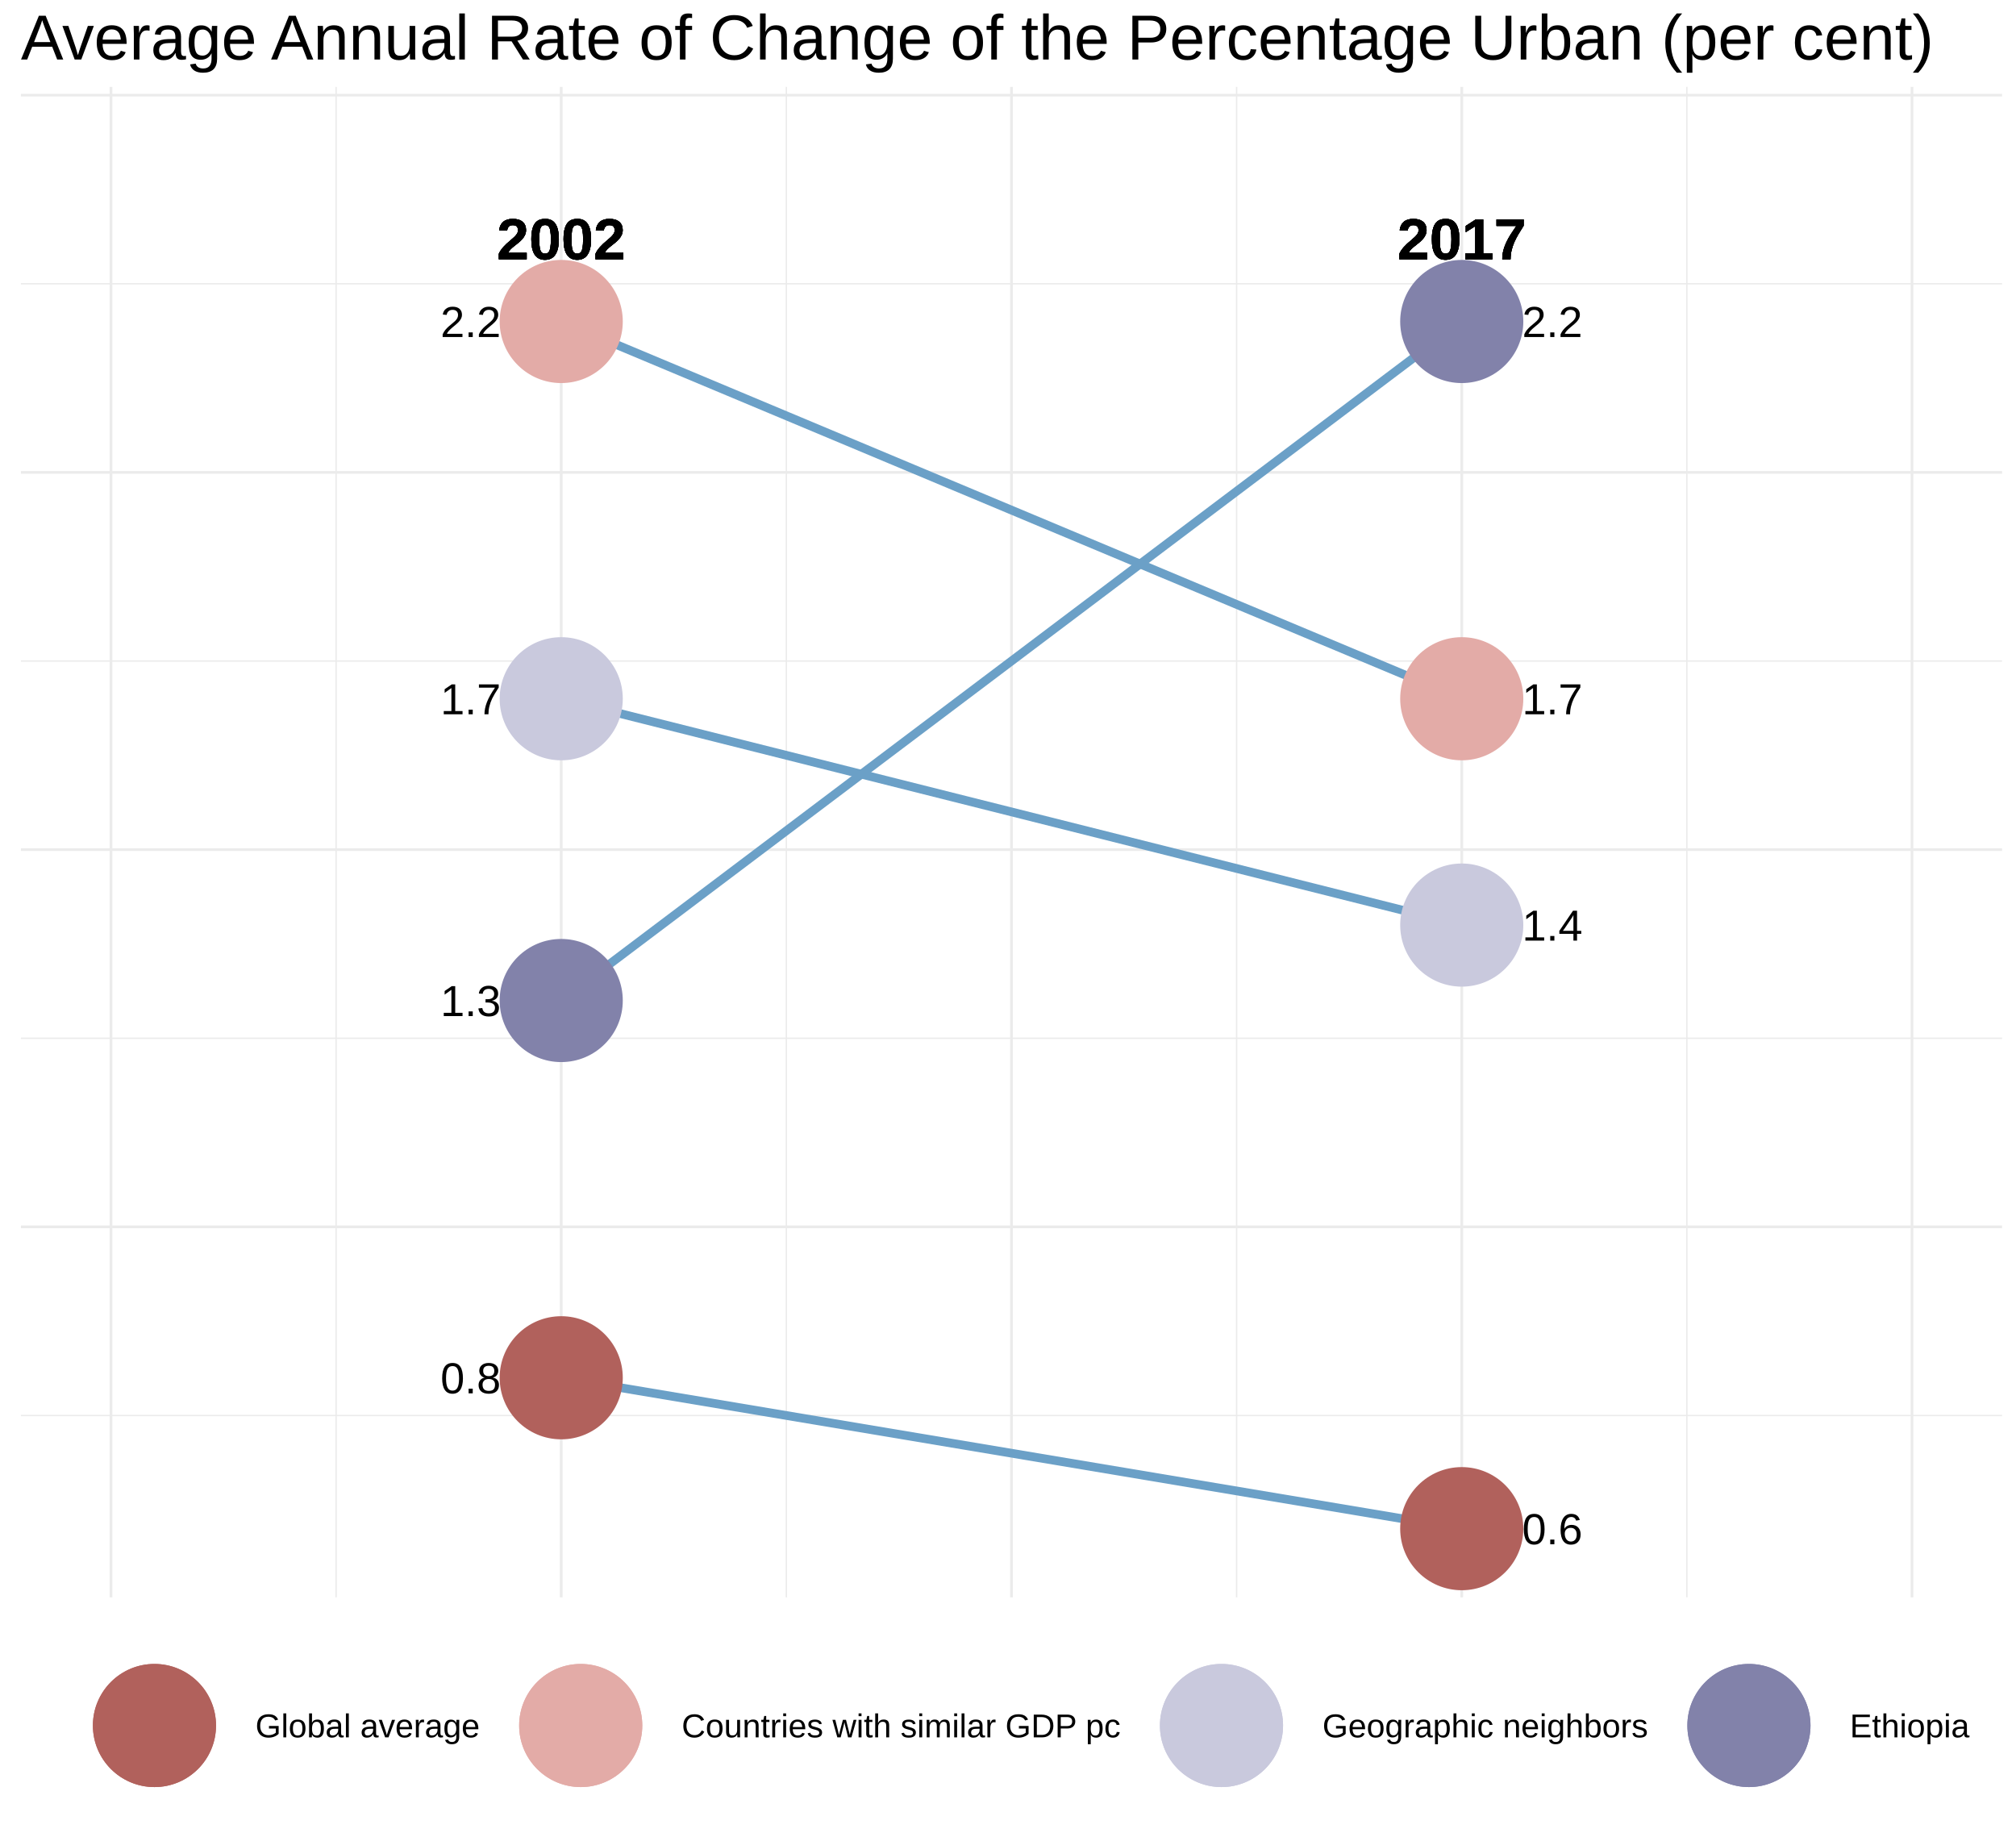
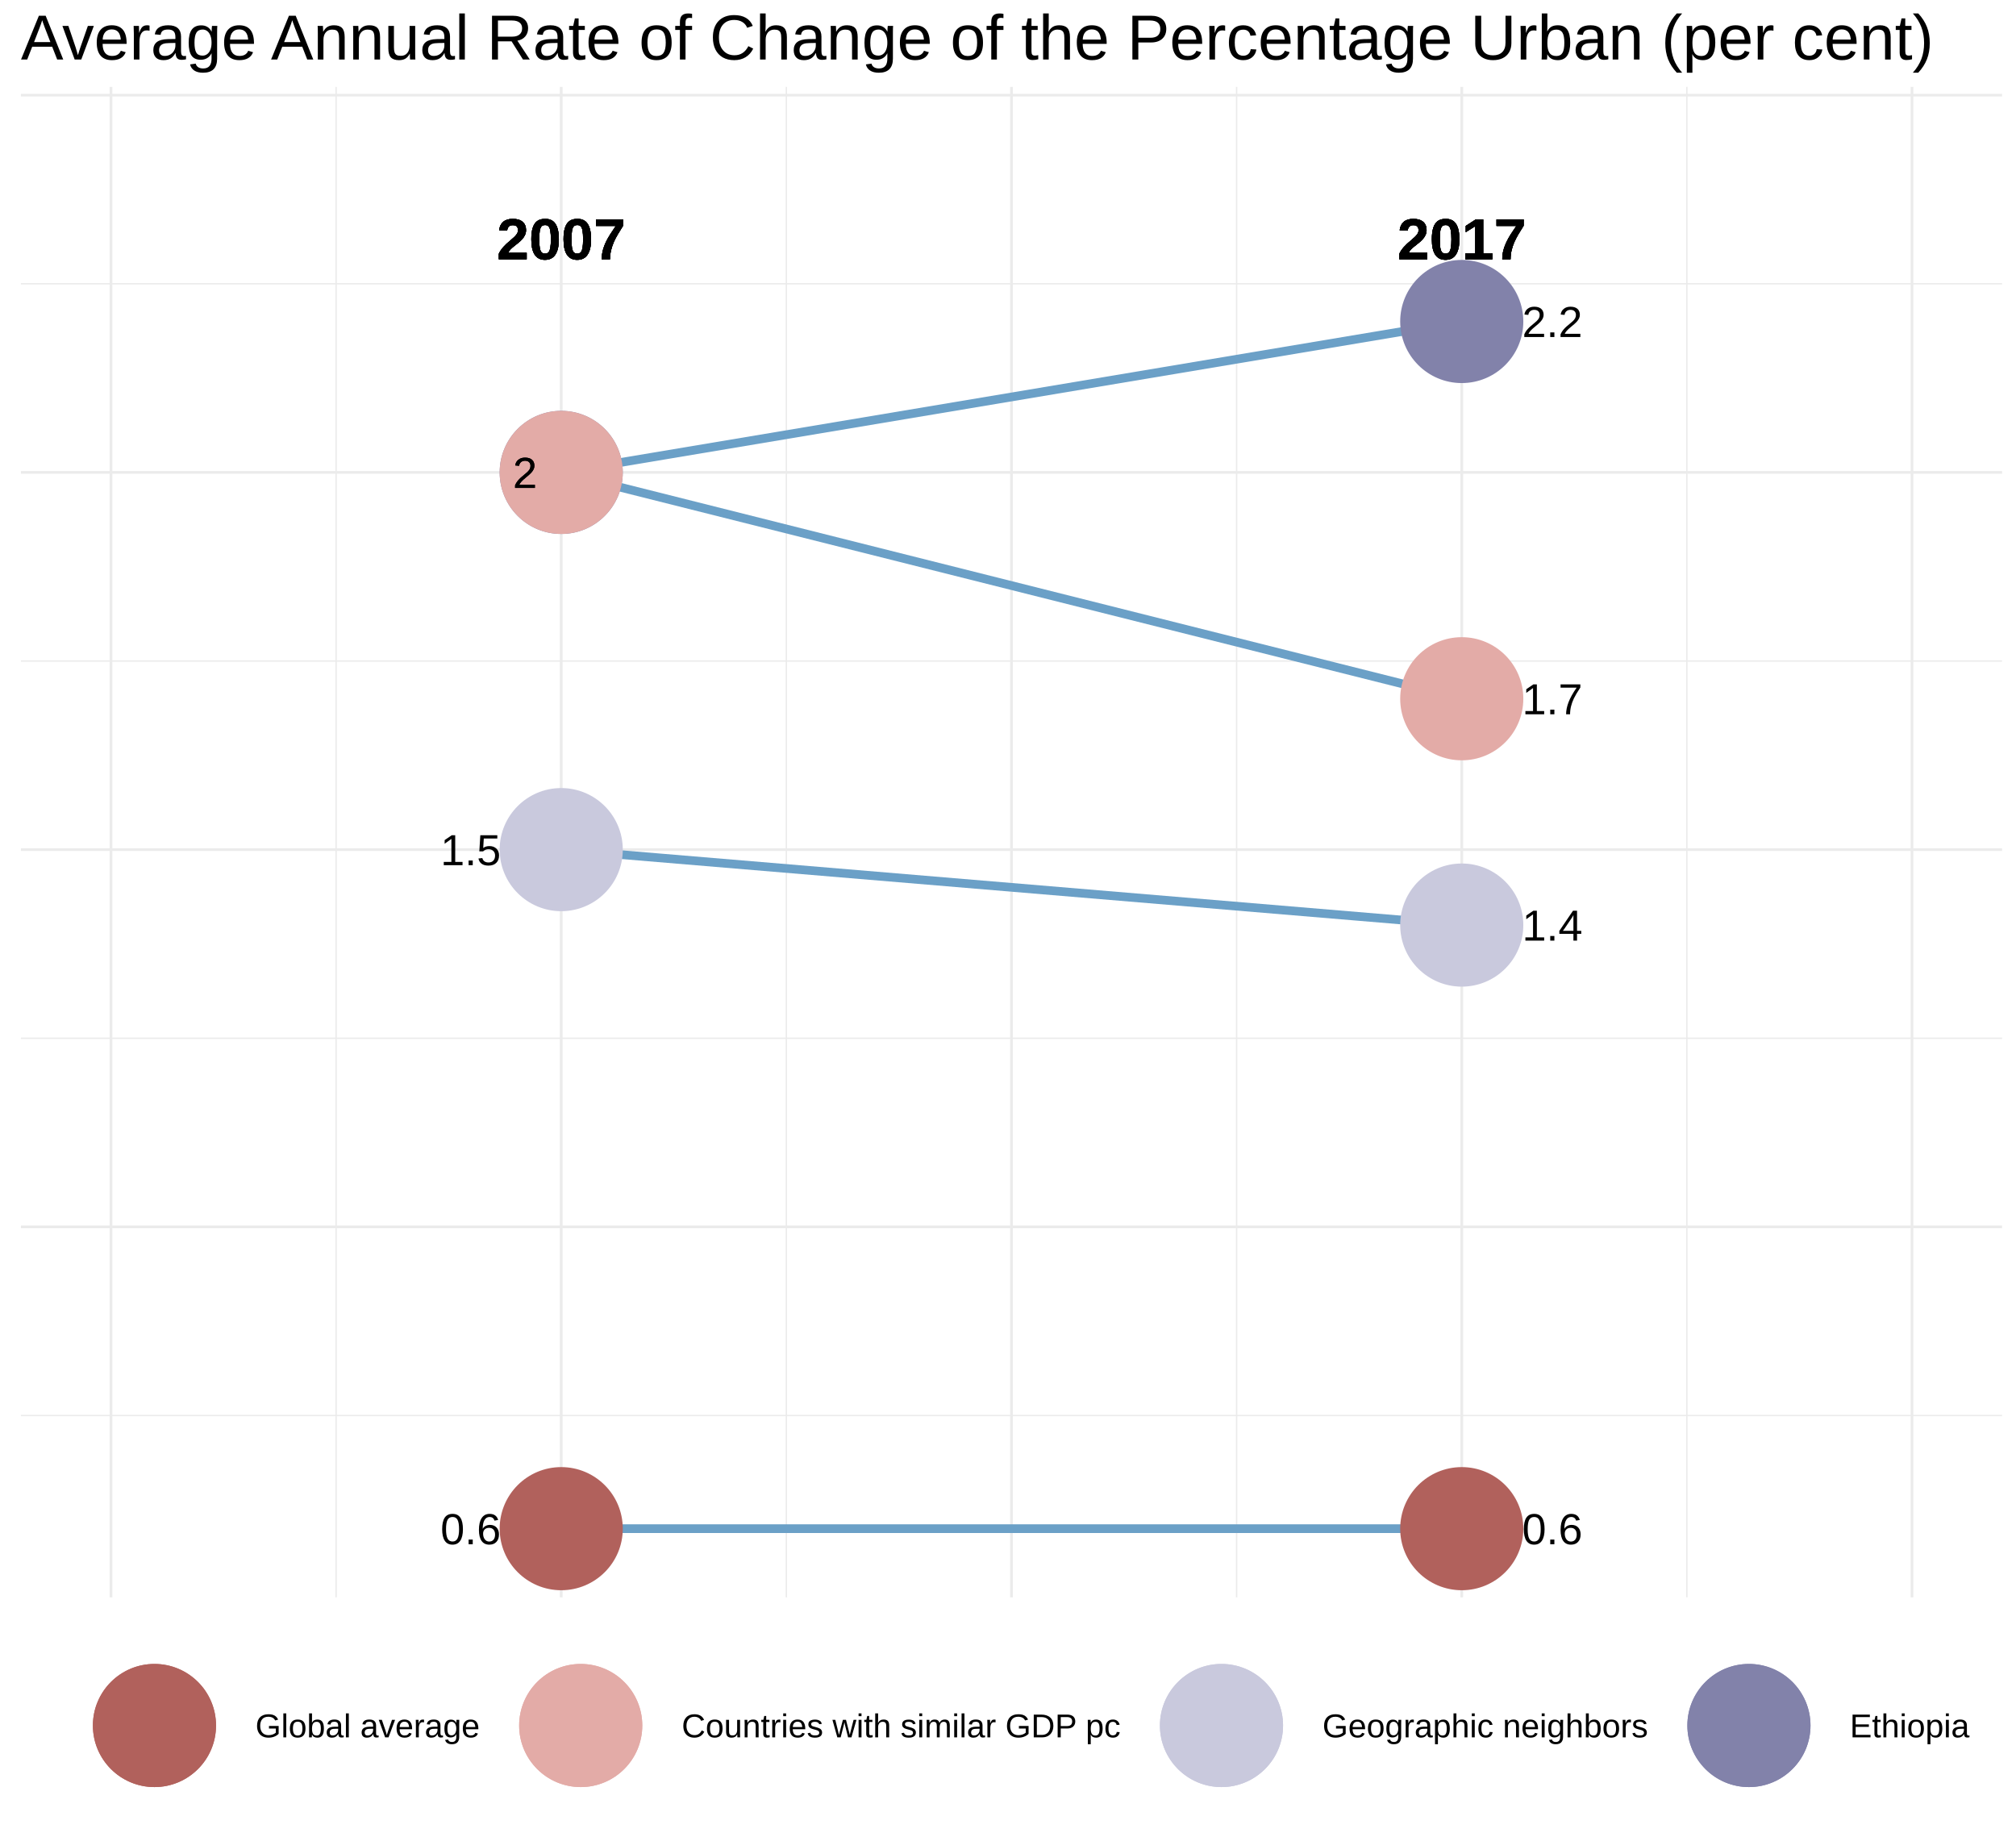
<svg xmlns="http://www.w3.org/2000/svg" class="svglite" width="792.00pt" height="720.00pt" viewBox="0 0 792.00 720.00">
  <defs>
    <style type="text/css">
    .svglite line, .svglite polyline, .svglite polygon, .svglite path, .svglite rect, .svglite circle {
      fill: none;
      stroke: #000000;
      stroke-linecap: round;
      stroke-linejoin: round;
      stroke-miterlimit: 10.00;
    }
    .svglite text {
      white-space: pre;
    }
  </style>
  </defs>
  <rect width="100%" height="100%" style="stroke: none; fill: none;" />
  <defs>
    <clipPath id="cpMC4wMHw3OTIuMDB8MC4wMHw3MjAuMDA=">
      <rect x="0.00" y="0.00" width="792.00" height="720.00" />
    </clipPath>
  </defs>
  <g clip-path="url(#cpMC4wMHw3OTIuMDB8MC4wMHw3MjAuMDA=)">
</g>
  <defs>
    <clipPath id="cpOC4yMnw3ODYuNTJ8MzQuMTJ8NjI3LjUw">
      <rect x="8.22" y="34.12" width="778.30" height="593.38" />
    </clipPath>
  </defs>
  <g clip-path="url(#cpOC4yMnw3ODYuNTJ8MzQuMTJ8NjI3LjUw)">
    <polyline points="8.22,556.07 786.52,556.07 " style="stroke-width: 0.53; stroke: #EBEBEB; stroke-linecap: butt;" />
    <polyline points="8.22,407.87 786.52,407.87 " style="stroke-width: 0.53; stroke: #EBEBEB; stroke-linecap: butt;" />
    <polyline points="8.22,259.68 786.52,259.68 " style="stroke-width: 0.53; stroke: #EBEBEB; stroke-linecap: butt;" />
    <polyline points="8.22,111.48 786.52,111.48 " style="stroke-width: 0.53; stroke: #EBEBEB; stroke-linecap: butt;" />
    <polyline points="132.04,627.50 132.04,34.12 " style="stroke-width: 0.53; stroke: #EBEBEB; stroke-linecap: butt;" />
    <polyline points="308.93,627.50 308.93,34.12 " style="stroke-width: 0.53; stroke: #EBEBEB; stroke-linecap: butt;" />
    <polyline points="485.81,627.50 485.81,34.12 " style="stroke-width: 0.53; stroke: #EBEBEB; stroke-linecap: butt;" />
    <polyline points="662.70,627.50 662.70,34.12 " style="stroke-width: 0.53; stroke: #EBEBEB; stroke-linecap: butt;" />
    <polyline points="8.22,481.97 786.52,481.97 " style="stroke-width: 1.07; stroke: #EBEBEB; stroke-linecap: butt;" />
    <polyline points="8.22,333.77 786.52,333.77 " style="stroke-width: 1.07; stroke: #EBEBEB; stroke-linecap: butt;" />
    <polyline points="8.22,185.58 786.52,185.58 " style="stroke-width: 1.07; stroke: #EBEBEB; stroke-linecap: butt;" />
    <polyline points="8.22,37.38 786.52,37.38 " style="stroke-width: 1.07; stroke: #EBEBEB; stroke-linecap: butt;" />
    <polyline points="43.60,627.50 43.60,34.12 " style="stroke-width: 1.07; stroke: #EBEBEB; stroke-linecap: butt;" />
    <polyline points="220.48,627.50 220.48,34.12 " style="stroke-width: 1.07; stroke: #EBEBEB; stroke-linecap: butt;" />
    <polyline points="397.37,627.50 397.37,34.12 " style="stroke-width: 1.07; stroke: #EBEBEB; stroke-linecap: butt;" />
    <polyline points="574.26,627.50 574.26,34.12 " style="stroke-width: 1.07; stroke: #EBEBEB; stroke-linecap: butt;" />
    <polyline points="751.14,627.50 751.14,34.12 " style="stroke-width: 1.07; stroke: #EBEBEB; stroke-linecap: butt;" />
-     <line x1="220.48" y1="393.05" x2="574.26" y2="126.30" style="stroke-width: 3.41; stroke: #6BA0C7; stroke-linecap: butt;" />
-     <line x1="220.48" y1="126.30" x2="574.26" y2="274.50" style="stroke-width: 3.41; stroke: #6BA0C7; stroke-linecap: butt;" />
-     <line x1="220.48" y1="274.50" x2="574.26" y2="363.41" style="stroke-width: 3.41; stroke: #6BA0C7; stroke-linecap: butt;" />
-     <line x1="220.48" y1="541.25" x2="574.26" y2="600.53" style="stroke-width: 3.41; stroke: #6BA0C7; stroke-linecap: butt;" />
-     <circle cx="220.48" cy="393.05" r="23.83" style="stroke-width: 0.71; stroke: #8282AA; fill: #8282AA;" />
-     <circle cx="220.48" cy="126.30" r="23.83" style="stroke-width: 0.71; stroke: #E3ABA7; fill: #E3ABA7;" />
-     <circle cx="220.48" cy="274.50" r="23.83" style="stroke-width: 0.71; stroke: #C9C9DD; fill: #C9C9DD;" />
-     <circle cx="220.48" cy="541.25" r="23.83" style="stroke-width: 0.71; stroke: #B1615C; fill: #B1615C;" />
+     <line x1="220.48" y1="185.58" x2="574.26" y2="126.30" style="stroke-width: 3.41; stroke: #6BA0C7; stroke-linecap: butt;" />
+     <line x1="220.48" y1="185.58" x2="574.26" y2="274.50" style="stroke-width: 3.41; stroke: #6BA0C7; stroke-linecap: butt;" />
+     <line x1="220.48" y1="333.77" x2="574.26" y2="363.41" style="stroke-width: 3.41; stroke: #6BA0C7; stroke-linecap: butt;" />
+     <line x1="220.48" y1="600.53" x2="574.26" y2="600.53" style="stroke-width: 3.41; stroke: #6BA0C7; stroke-linecap: butt;" />
+     <circle cx="220.48" cy="185.58" r="23.83" style="stroke-width: 0.71; stroke: #8282AA; fill: #8282AA;" />
+     <circle cx="220.48" cy="185.58" r="23.83" style="stroke-width: 0.71; stroke: #E3ABA7; fill: #E3ABA7;" />
+     <circle cx="220.48" cy="333.77" r="23.83" style="stroke-width: 0.71; stroke: #C9C9DD; fill: #C9C9DD;" />
+     <circle cx="220.48" cy="600.53" r="23.83" style="stroke-width: 0.71; stroke: #B1615C; fill: #B1615C;" />
    <circle cx="574.26" cy="126.30" r="23.83" style="stroke-width: 0.71; stroke: #8282AA; fill: #8282AA;" />
    <circle cx="574.26" cy="274.50" r="23.83" style="stroke-width: 0.71; stroke: #E3ABA7; fill: #E3ABA7;" />
    <circle cx="574.26" cy="363.41" r="23.83" style="stroke-width: 0.71; stroke: #C9C9DD; fill: #C9C9DD;" />
    <circle cx="574.26" cy="600.53" r="23.83" style="stroke-width: 0.71; stroke: #B1615C; fill: #B1615C;" />
-     <text x="196.77" y="399.16" text-anchor="end" style="font-size: 17.07px; font-family: &quot;Arial&quot;;" textLength="23.72px" lengthAdjust="spacingAndGlyphs">1.3</text>
-     <text x="196.77" y="132.41" text-anchor="end" style="font-size: 17.07px; font-family: &quot;Arial&quot;;" textLength="23.72px" lengthAdjust="spacingAndGlyphs">2.2</text>
-     <text x="196.77" y="280.61" text-anchor="end" style="font-size: 17.07px; font-family: &quot;Arial&quot;;" textLength="23.72px" lengthAdjust="spacingAndGlyphs">1.7</text>
-     <text x="196.77" y="547.36" text-anchor="end" style="font-size: 17.07px; font-family: &quot;Arial&quot;;" textLength="23.72px" lengthAdjust="spacingAndGlyphs">0.8</text>
+     <text x="210.99" y="191.69" text-anchor="end" style="font-size: 17.07px; font-family: &quot;Arial&quot;;" textLength="9.49px" lengthAdjust="spacingAndGlyphs">2</text>
+     <text x="210.99" y="191.69" text-anchor="end" style="font-size: 17.07px; font-family: &quot;Arial&quot;;" textLength="9.49px" lengthAdjust="spacingAndGlyphs">2</text>
+     <text x="196.77" y="339.88" text-anchor="end" style="font-size: 17.07px; font-family: &quot;Arial&quot;;" textLength="23.72px" lengthAdjust="spacingAndGlyphs">1.5</text>
+     <text x="196.77" y="606.64" text-anchor="end" style="font-size: 17.07px; font-family: &quot;Arial&quot;;" textLength="23.72px" lengthAdjust="spacingAndGlyphs">0.6</text>
    <text x="597.97" y="132.41" style="font-size: 17.07px; font-family: &quot;Arial&quot;;" textLength="23.72px" lengthAdjust="spacingAndGlyphs">2.2</text>
    <text x="597.97" y="280.61" style="font-size: 17.07px; font-family: &quot;Arial&quot;;" textLength="23.72px" lengthAdjust="spacingAndGlyphs">1.7</text>
    <text x="597.97" y="369.52" style="font-size: 17.07px; font-family: &quot;Arial&quot;;" textLength="23.72px" lengthAdjust="spacingAndGlyphs">1.4</text>
    <text x="597.97" y="606.64" style="font-size: 17.07px; font-family: &quot;Arial&quot;;" textLength="23.72px" lengthAdjust="spacingAndGlyphs">0.6</text>
-     <text x="220.48" y="101.87" text-anchor="middle" style="font-size: 22.76px; font-weight: bold; font-family: &quot;Arial&quot;;" textLength="50.60px" lengthAdjust="spacingAndGlyphs">2002</text>
-     <text x="220.48" y="101.87" text-anchor="middle" style="font-size: 22.76px; font-weight: bold; font-family: &quot;Arial&quot;;" textLength="50.60px" lengthAdjust="spacingAndGlyphs">2002</text>
-     <text x="220.48" y="101.87" text-anchor="middle" style="font-size: 22.76px; font-weight: bold; font-family: &quot;Arial&quot;;" textLength="50.60px" lengthAdjust="spacingAndGlyphs">2002</text>
-     <text x="220.48" y="101.87" text-anchor="middle" style="font-size: 22.76px; font-weight: bold; font-family: &quot;Arial&quot;;" textLength="50.60px" lengthAdjust="spacingAndGlyphs">2002</text>
+     <text x="220.48" y="101.87" text-anchor="middle" style="font-size: 22.76px; font-weight: bold; font-family: &quot;Arial&quot;;" textLength="50.60px" lengthAdjust="spacingAndGlyphs">2007</text>
+     <text x="220.48" y="101.87" text-anchor="middle" style="font-size: 22.76px; font-weight: bold; font-family: &quot;Arial&quot;;" textLength="50.60px" lengthAdjust="spacingAndGlyphs">2007</text>
+     <text x="220.48" y="101.87" text-anchor="middle" style="font-size: 22.76px; font-weight: bold; font-family: &quot;Arial&quot;;" textLength="50.60px" lengthAdjust="spacingAndGlyphs">2007</text>
+     <text x="220.48" y="101.87" text-anchor="middle" style="font-size: 22.76px; font-weight: bold; font-family: &quot;Arial&quot;;" textLength="50.60px" lengthAdjust="spacingAndGlyphs">2007</text>
    <text x="574.26" y="101.87" text-anchor="middle" style="font-size: 22.76px; font-weight: bold; font-family: &quot;Arial&quot;;" textLength="50.60px" lengthAdjust="spacingAndGlyphs">2017</text>
    <text x="574.26" y="101.87" text-anchor="middle" style="font-size: 22.76px; font-weight: bold; font-family: &quot;Arial&quot;;" textLength="50.60px" lengthAdjust="spacingAndGlyphs">2017</text>
    <text x="574.26" y="101.87" text-anchor="middle" style="font-size: 22.76px; font-weight: bold; font-family: &quot;Arial&quot;;" textLength="50.60px" lengthAdjust="spacingAndGlyphs">2017</text>
    <text x="574.26" y="101.87" text-anchor="middle" style="font-size: 22.76px; font-weight: bold; font-family: &quot;Arial&quot;;" textLength="50.60px" lengthAdjust="spacingAndGlyphs">2017</text>
  </g>
  <g clip-path="url(#cpMC4wMHw3OTIuMDB8MC4wMHw3MjAuMDA=)">
    <circle cx="60.68" cy="677.86" r="23.83" style="stroke-width: 0.71; stroke: #B1615C; fill: #B1615C;" />
    <circle cx="60.68" cy="677.86" r="23.83" style="stroke-width: 0.71; stroke: #B1615C; fill: #B1615C;" />
    <circle cx="228.14" cy="677.86" r="23.83" style="stroke-width: 0.71; stroke: #E3ABA7; fill: #E3ABA7;" />
    <circle cx="228.14" cy="677.86" r="23.83" style="stroke-width: 0.71; stroke: #E3ABA7; fill: #E3ABA7;" />
    <circle cx="479.87" cy="677.86" r="23.83" style="stroke-width: 0.71; stroke: #C9C9DD; fill: #C9C9DD;" />
    <circle cx="479.87" cy="677.86" r="23.83" style="stroke-width: 0.71; stroke: #C9C9DD; fill: #C9C9DD;" />
    <circle cx="687.08" cy="677.86" r="23.83" style="stroke-width: 0.71; stroke: #8282AA; fill: #8282AA;" />
    <circle cx="687.08" cy="677.86" r="23.83" style="stroke-width: 0.71; stroke: #8282AA; fill: #8282AA;" />
    <text x="100.33" y="682.51" style="font-size: 13.00px; font-family: &quot;Arial&quot;;" textLength="88.16px" lengthAdjust="spacingAndGlyphs">Global average</text>
    <text x="267.79" y="682.51" style="font-size: 13.00px; font-family: &quot;Arial&quot;;" textLength="172.43px" lengthAdjust="spacingAndGlyphs">Countries with similar GDP pc</text>
    <text x="519.52" y="682.51" style="font-size: 13.00px; font-family: &quot;Arial&quot;;" textLength="127.91px" lengthAdjust="spacingAndGlyphs">Geographic neighbors</text>
    <text x="726.73" y="682.51" style="font-size: 13.00px; font-family: &quot;Arial&quot;;" textLength="46.98px" lengthAdjust="spacingAndGlyphs">Ethiopia</text>
    <text x="8.22" y="23.38" style="font-size: 25.00px; font-family: &quot;Arial&quot;;" textLength="751.40px" lengthAdjust="spacingAndGlyphs">Average Annual Rate of Change of the Percentage Urban (per cent)</text>
  </g>
</svg>
